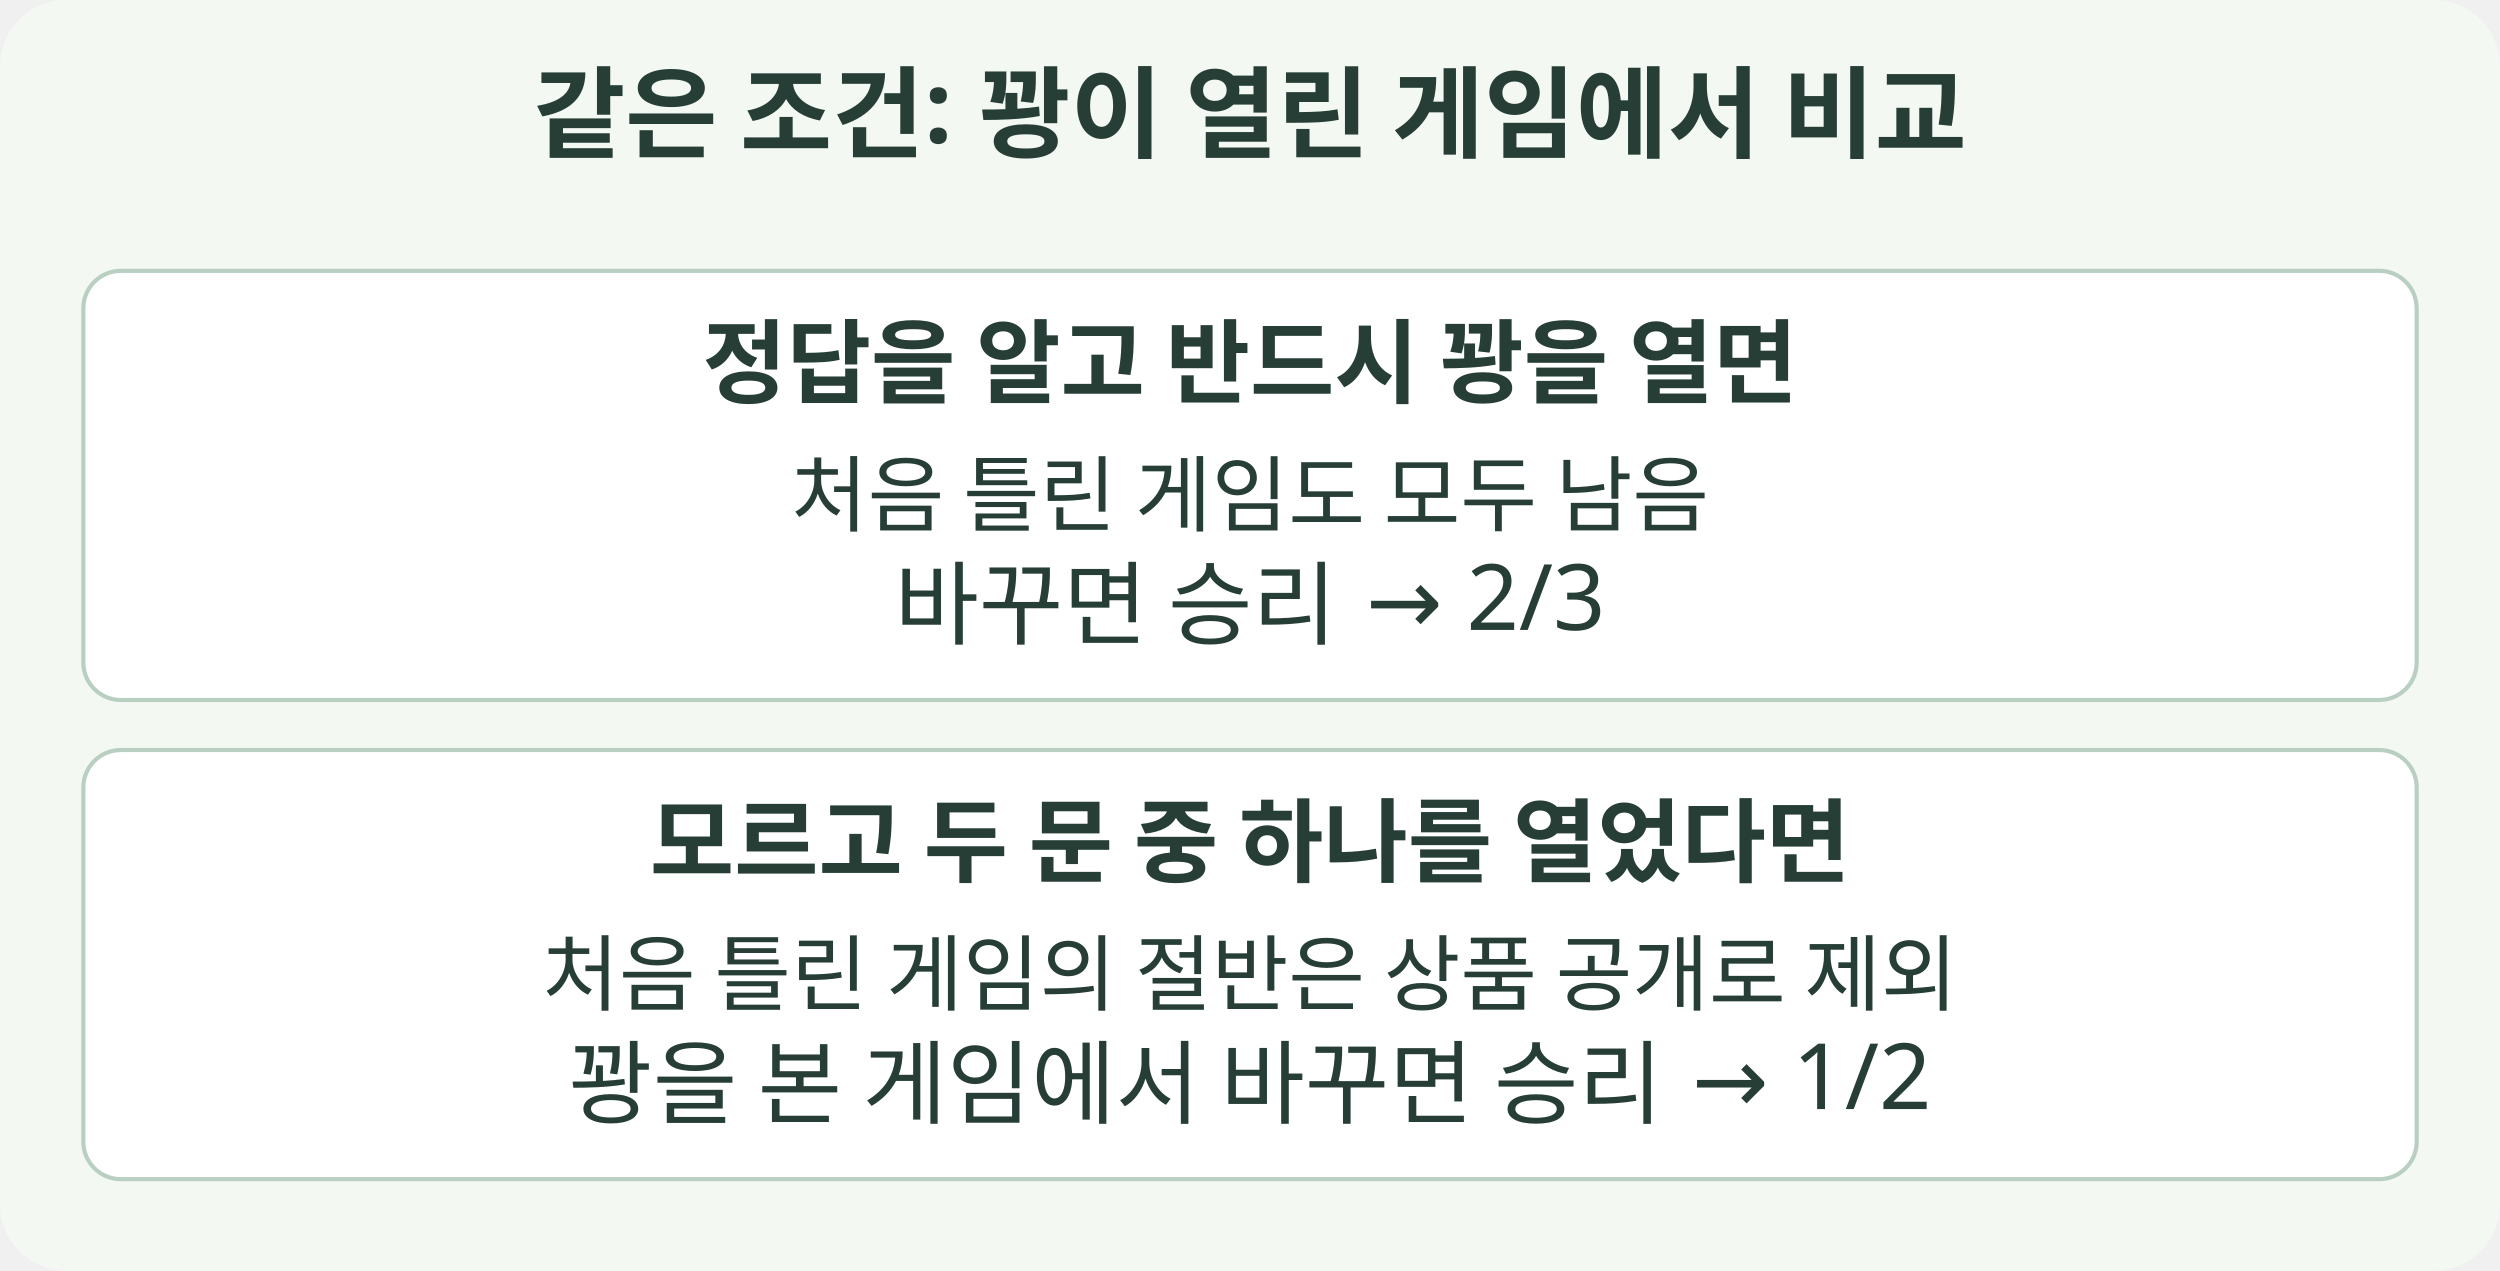
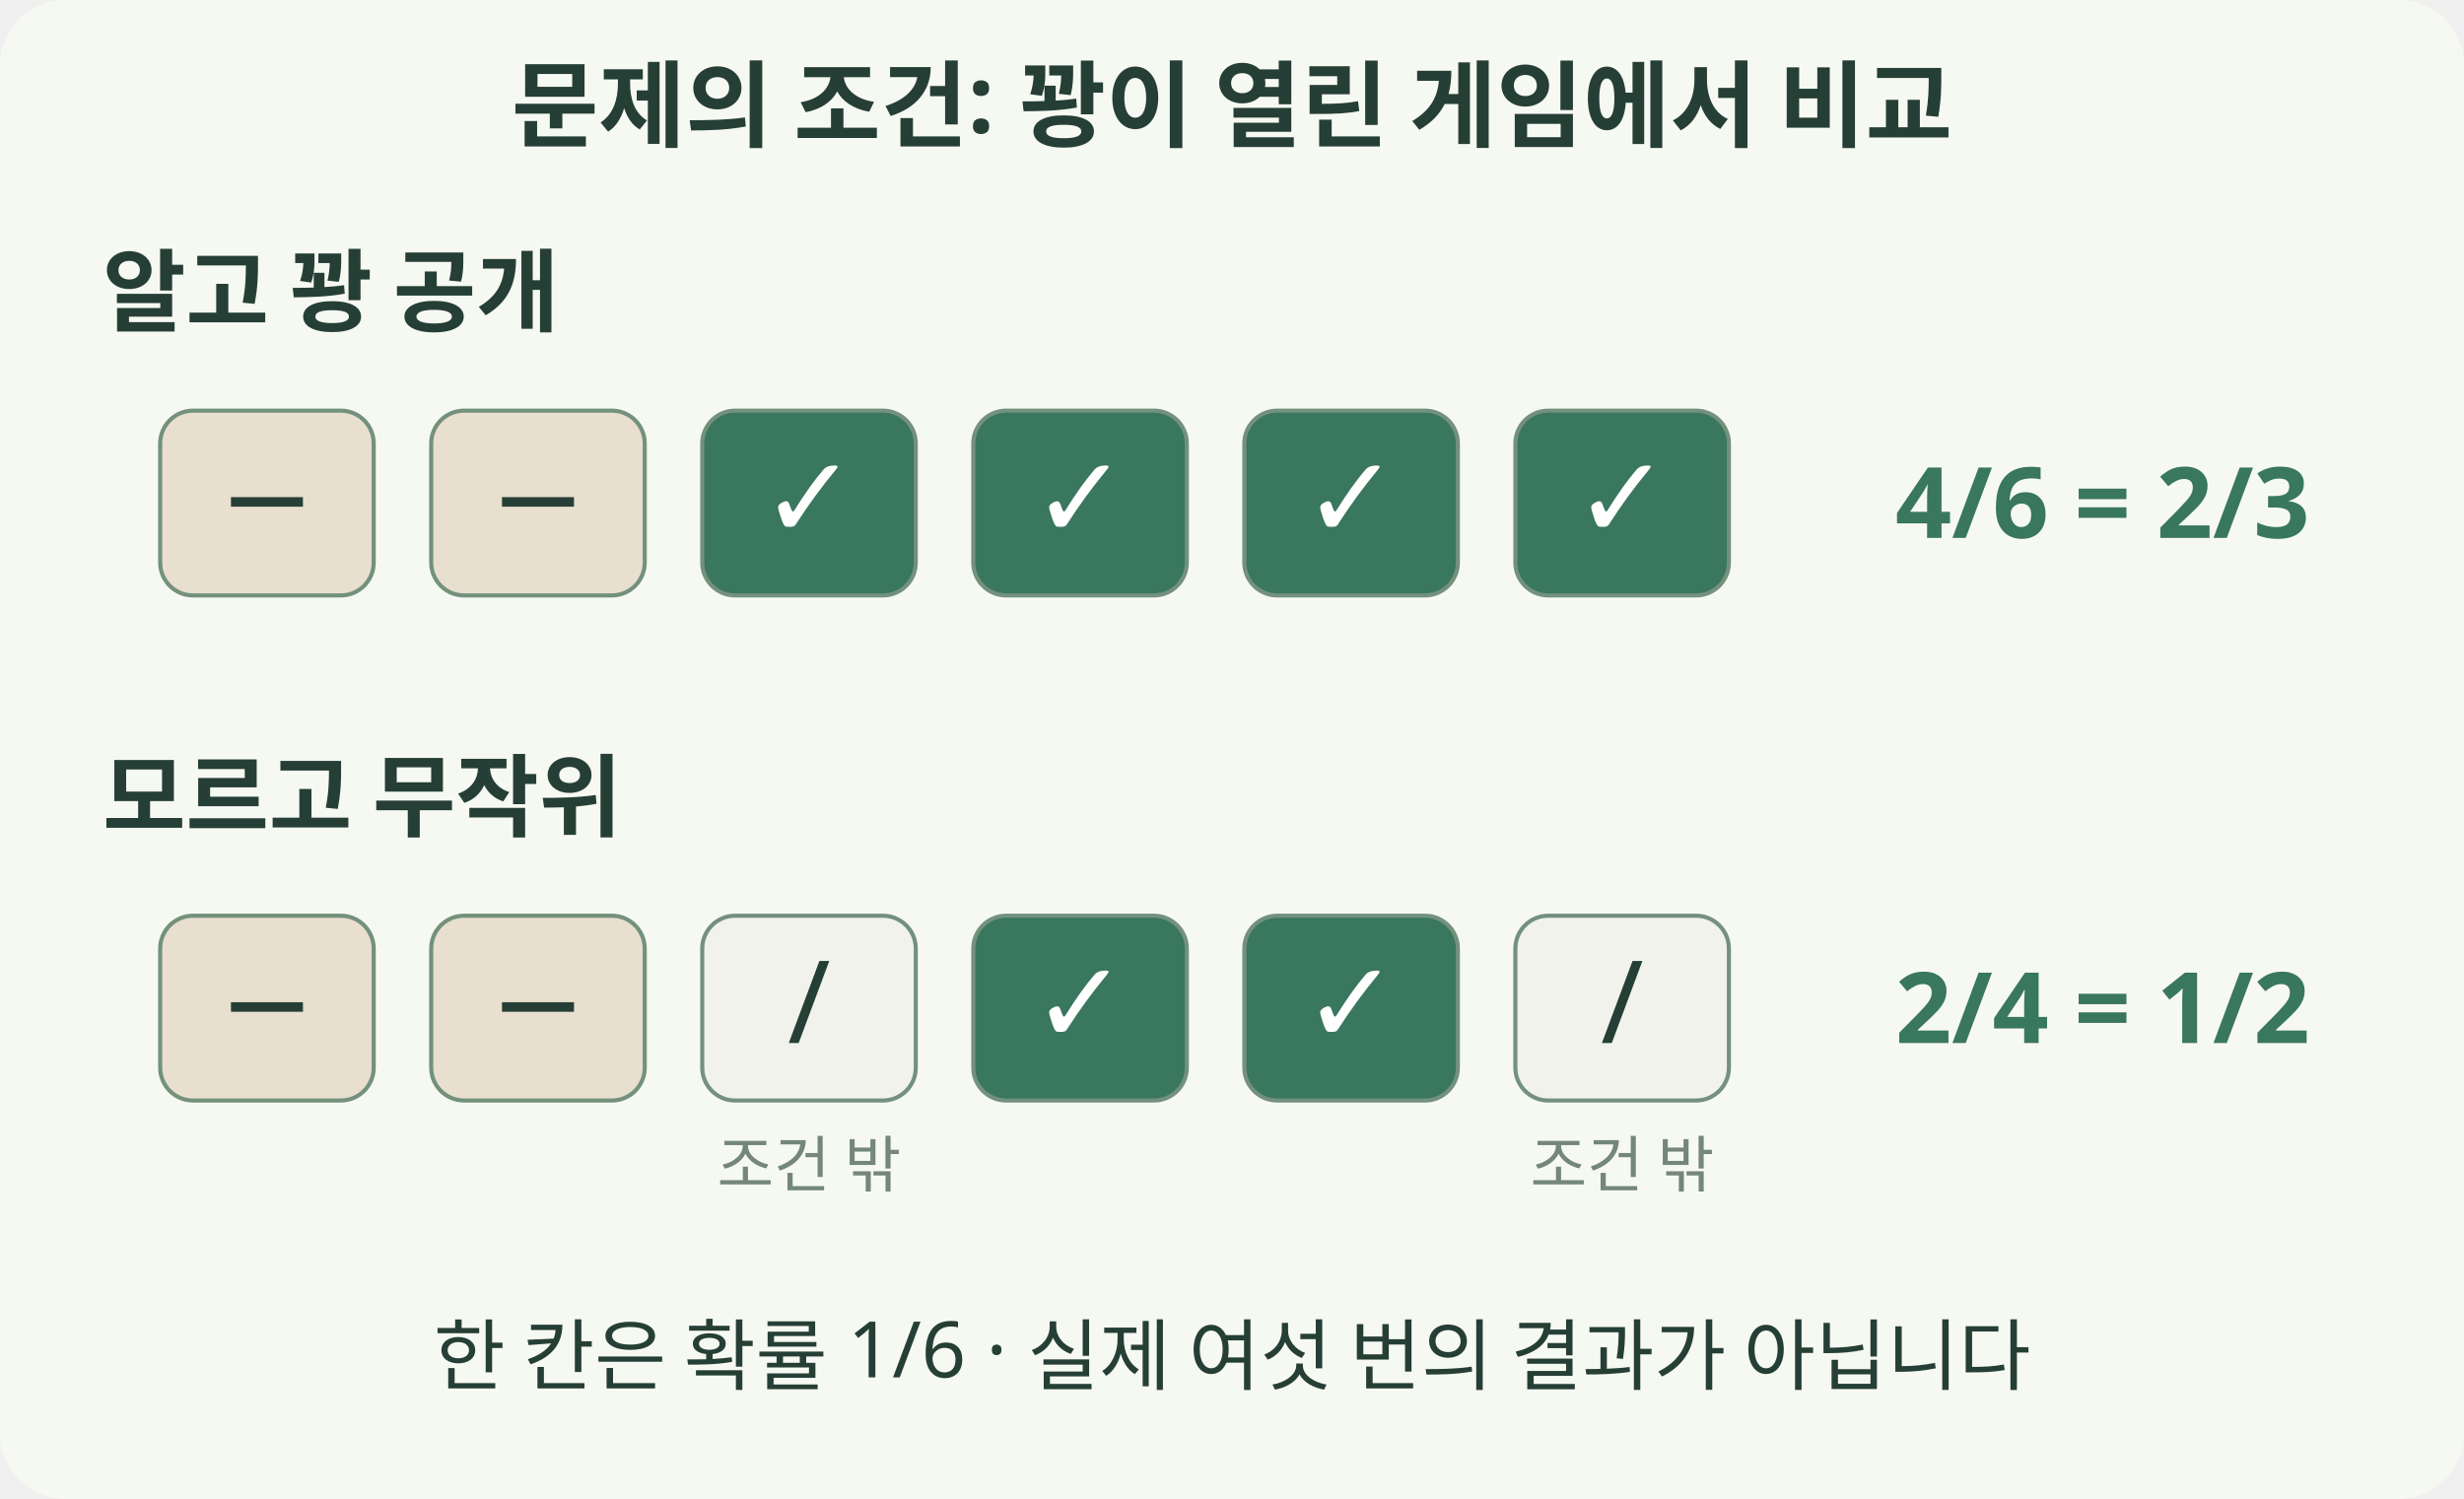
- <svg xmlns="http://www.w3.org/2000/svg" viewBox="0 0 600 305" role="img" aria-labelledby="title desc">
-   <rect width="600" height="305" rx="16" fill="#f4f8f3" />
-   <g font-family="system-ui,Malgun Gothic,sans-serif" fill="#263e36">
-     <text x="300" y="36" font-size="24" text-anchor="middle" font-weight="700">같은 조건: 꽝이 열린 게임에서 비교</text>
-     <rect x="20" y="65" width="560" height="103" rx="9" fill="#fff" stroke="#b8cfc2" />
-     <text x="300" y="95" font-size="22" text-anchor="middle" font-weight="700">정답을 알고 반드시 꽝을 열면</text>
-     <text x="300" y="126" font-size="20" text-anchor="middle">처음 틀린 게임도 모두 남음</text>
-     <text x="300" y="153" font-size="22" text-anchor="middle">바꾸면 승리 → 2/3</text>
-     <rect x="20" y="180" width="560" height="103" rx="9" fill="#fff" stroke="#b8cfc2" />
-     <text x="300" y="210" font-size="22" text-anchor="middle" font-weight="700">모르고 두 문 중 하나를 열었다면</text>
-     <text x="300" y="241" font-size="20" text-anchor="middle">처음 틀린 게임의 절반은 상품 공개로 제외</text>
-     <text x="300" y="268" font-size="22" text-anchor="middle">꽝을 본 게임에서 바꾸면 승리 → 1/2</text>
+ <svg xmlns="http://www.w3.org/2000/svg" viewBox="0 0 600 365" role="img" aria-labelledby="title desc">
+   <rect width="600" height="365" rx="16" fill="#f6f9f2" />
+   <g font-family="system-ui,Malgun Gothic,sans-serif">
+     <text x="300" y="34" text-anchor="middle" font-size="23" fill="#263f36" font-weight="700">문제의 조건: 꽝이 열린 게임에서 비교</text>
+     <text x="25" y="79" text-anchor="start" font-size="22" fill="#263f36" font-weight="700">알고 꽝 공개</text>
+     <rect x="39" y="100" width="52" height="45" rx="8" fill="#e8dfce" stroke="#73917d" />
+     <text x="65" y="131" text-anchor="middle" font-size="28" fill="#263f36" font-weight="400">−</text>
+     <rect x="105" y="100" width="52" height="45" rx="8" fill="#e8dfce" stroke="#73917d" />
+     <text x="131" y="131" text-anchor="middle" font-size="28" fill="#263f36" font-weight="400">−</text>
+     <rect x="171" y="100" width="52" height="45" rx="8" fill="#39775e" stroke="#73917d" />
+     <text x="197" y="131" text-anchor="middle" font-size="28" fill="#fff" font-weight="400">✓</text>
+     <rect x="237" y="100" width="52" height="45" rx="8" fill="#39775e" stroke="#73917d" />
+     <text x="263" y="131" text-anchor="middle" font-size="28" fill="#fff" font-weight="400">✓</text>
+     <rect x="303" y="100" width="52" height="45" rx="8" fill="#39775e" stroke="#73917d" />
+     <text x="329" y="131" text-anchor="middle" font-size="28" fill="#fff" font-weight="400">✓</text>
+     <rect x="369" y="100" width="52" height="45" rx="8" fill="#39775e" stroke="#73917d" />
+     <text x="395" y="131" text-anchor="middle" font-size="28" fill="#fff" font-weight="400">✓</text>
+     <text x="512" y="131" text-anchor="middle" font-size="24" fill="#39775e" font-weight="700">4/6 = 2/3</text>
+     <text x="25" y="202" text-anchor="start" font-size="22" fill="#263f36" font-weight="700">모르고 무작위</text>
+     <rect x="39" y="223" width="52" height="45" rx="8" fill="#e8dfce" stroke="#73917d" />
+     <text x="65" y="254" text-anchor="middle" font-size="28" fill="#263f36" font-weight="400">−</text>
+     <rect x="105" y="223" width="52" height="45" rx="8" fill="#e8dfce" stroke="#73917d" />
+     <text x="131" y="254" text-anchor="middle" font-size="28" fill="#263f36" font-weight="400">−</text>
+     <rect x="171" y="223" width="52" height="45" rx="8" fill="#f1f2ec" stroke="#73917d" />
+     <text x="197" y="254" text-anchor="middle" font-size="28" fill="#263f36" font-weight="400">/</text>
+     <text x="197" y="289" text-anchor="middle" font-size="15" fill="#748778" font-weight="400">조건 밖</text>
+     <rect x="237" y="223" width="52" height="45" rx="8" fill="#39775e" stroke="#73917d" />
+     <text x="263" y="254" text-anchor="middle" font-size="28" fill="#fff" font-weight="400">✓</text>
+     <rect x="303" y="223" width="52" height="45" rx="8" fill="#39775e" stroke="#73917d" />
+     <text x="329" y="254" text-anchor="middle" font-size="28" fill="#fff" font-weight="400">✓</text>
+     <rect x="369" y="223" width="52" height="45" rx="8" fill="#f1f2ec" stroke="#73917d" />
+     <text x="395" y="254" text-anchor="middle" font-size="28" fill="#263f36" font-weight="400">/</text>
+     <text x="395" y="289" text-anchor="middle" font-size="15" fill="#748778" font-weight="400">조건 밖</text>
+     <text x="512" y="254" text-anchor="middle" font-size="24" fill="#39775e" font-weight="700">2/4 = 1/2</text>
+     <text x="300" y="337" text-anchor="middle" font-size="19" fill="#263f36" font-weight="400">한 칸은 확률 1/6 · 실제 여섯 번의 결과가 아닙니다</text>
  </g>
</svg>
